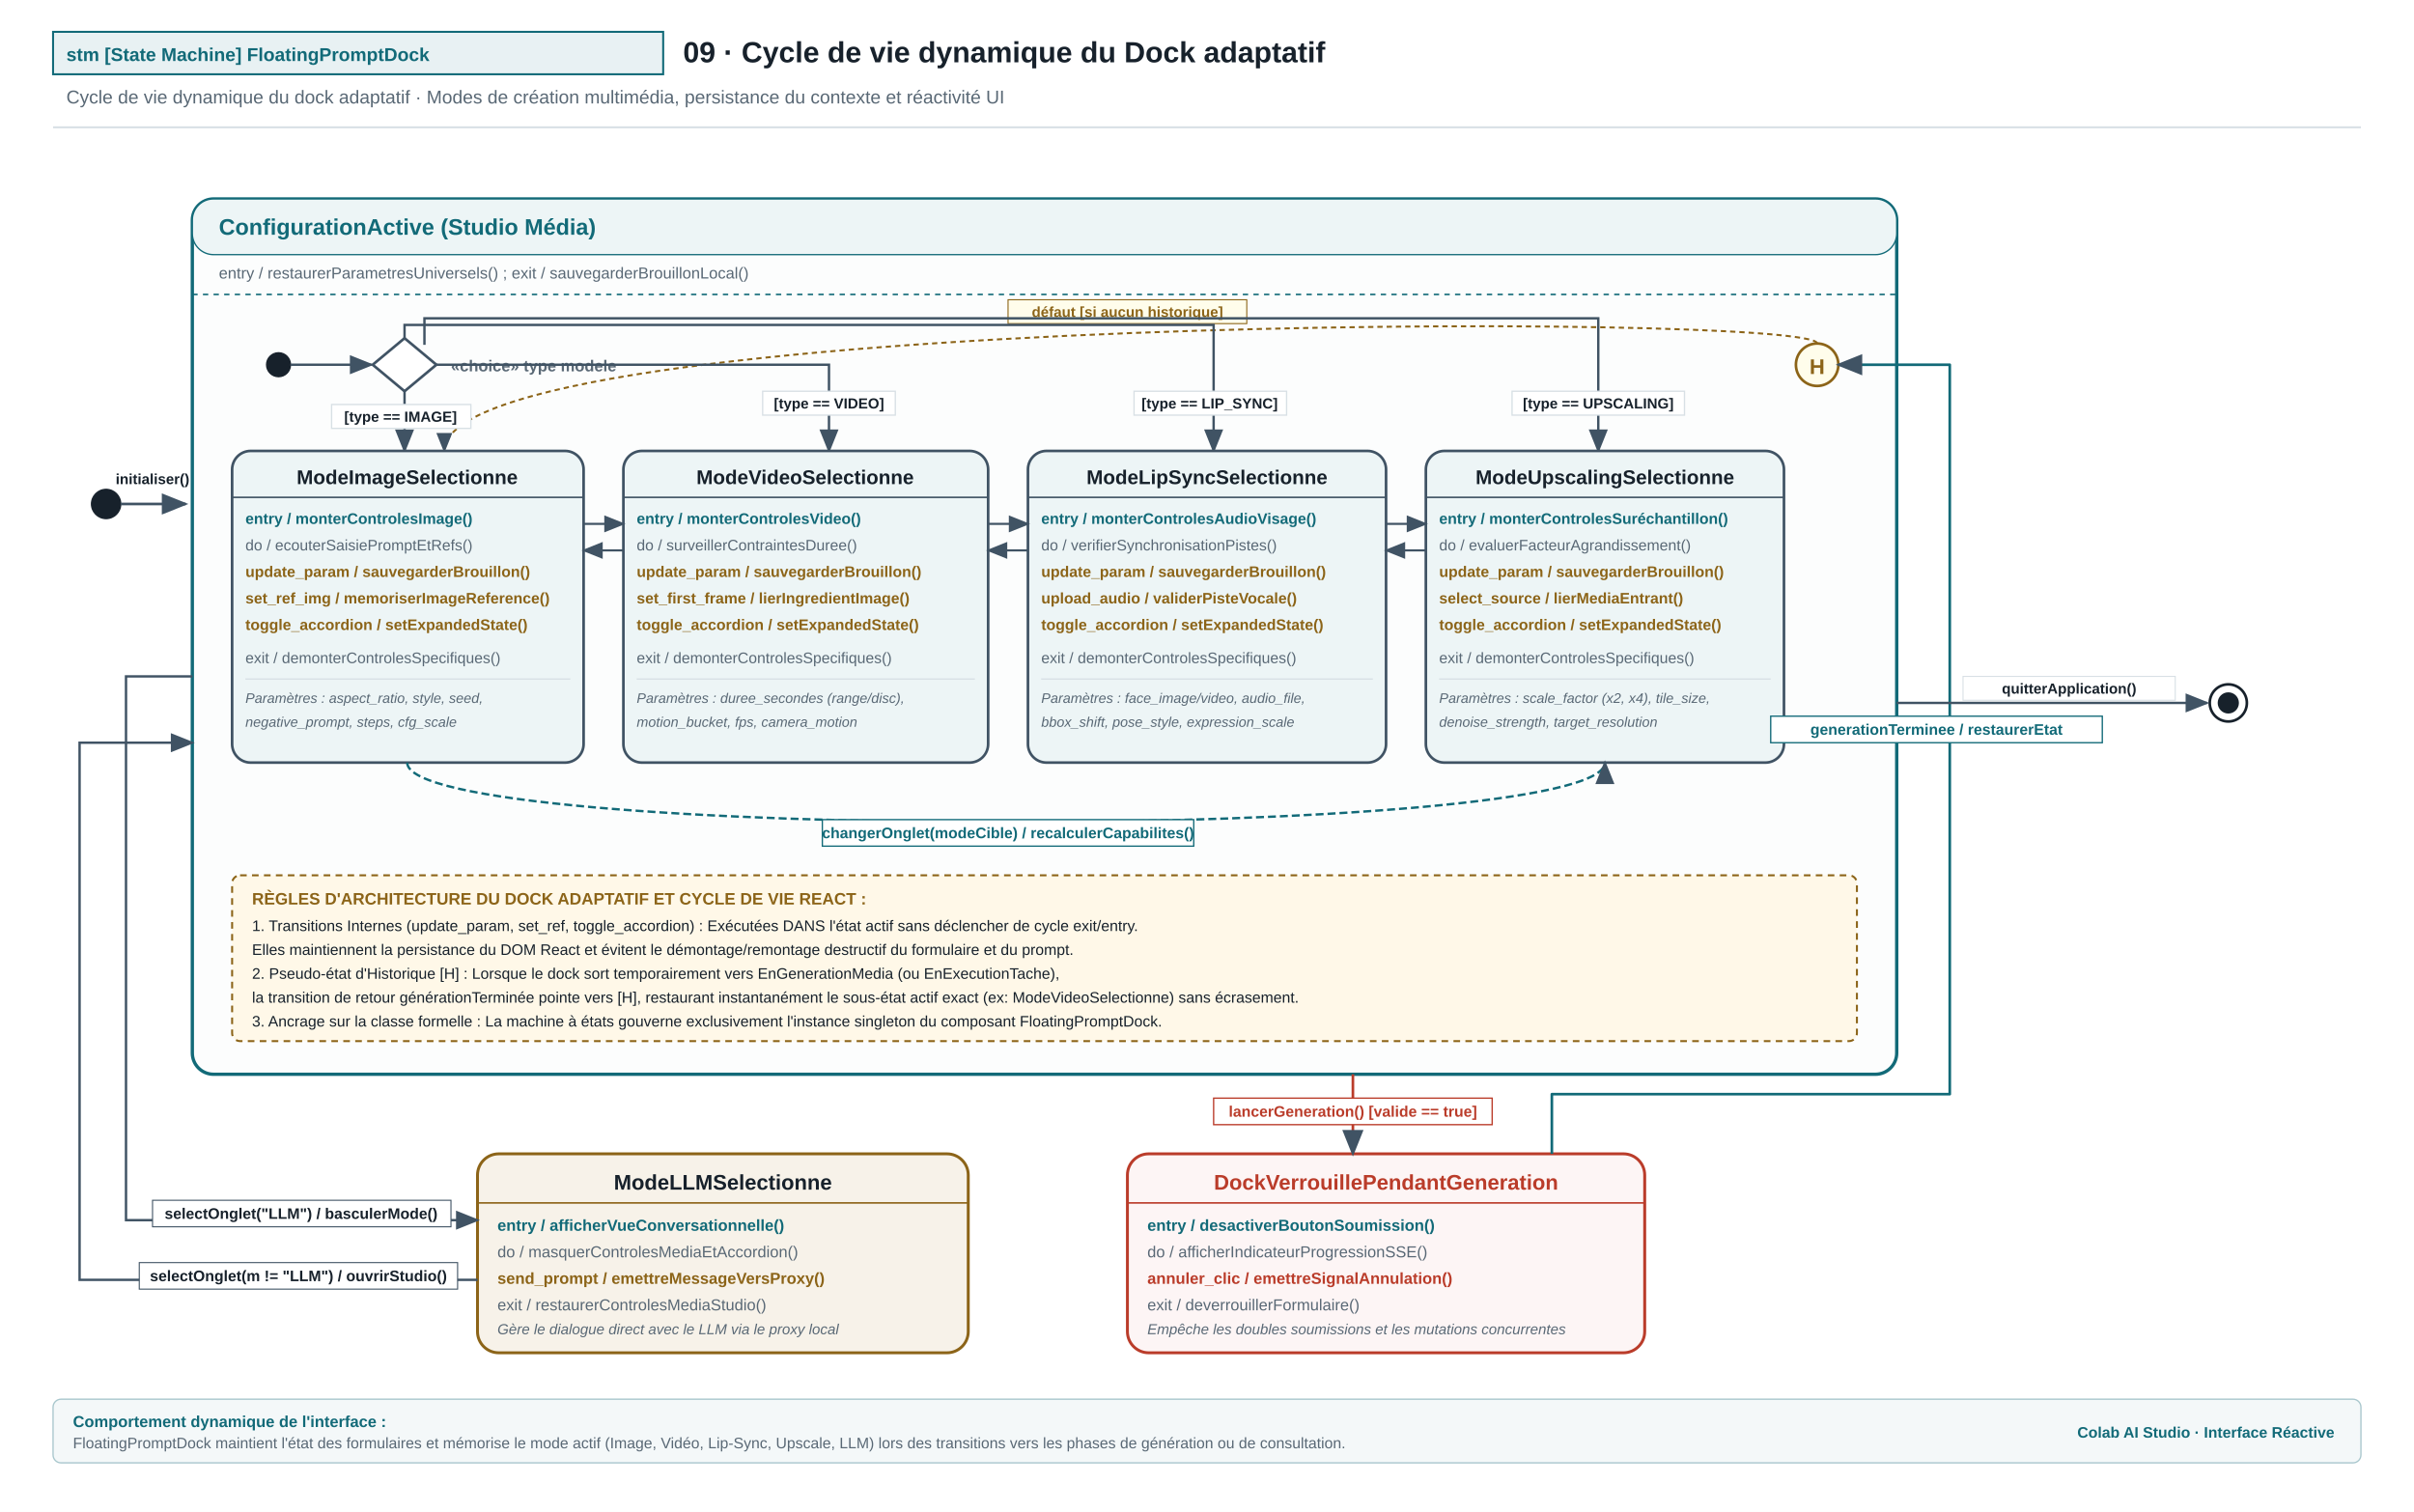
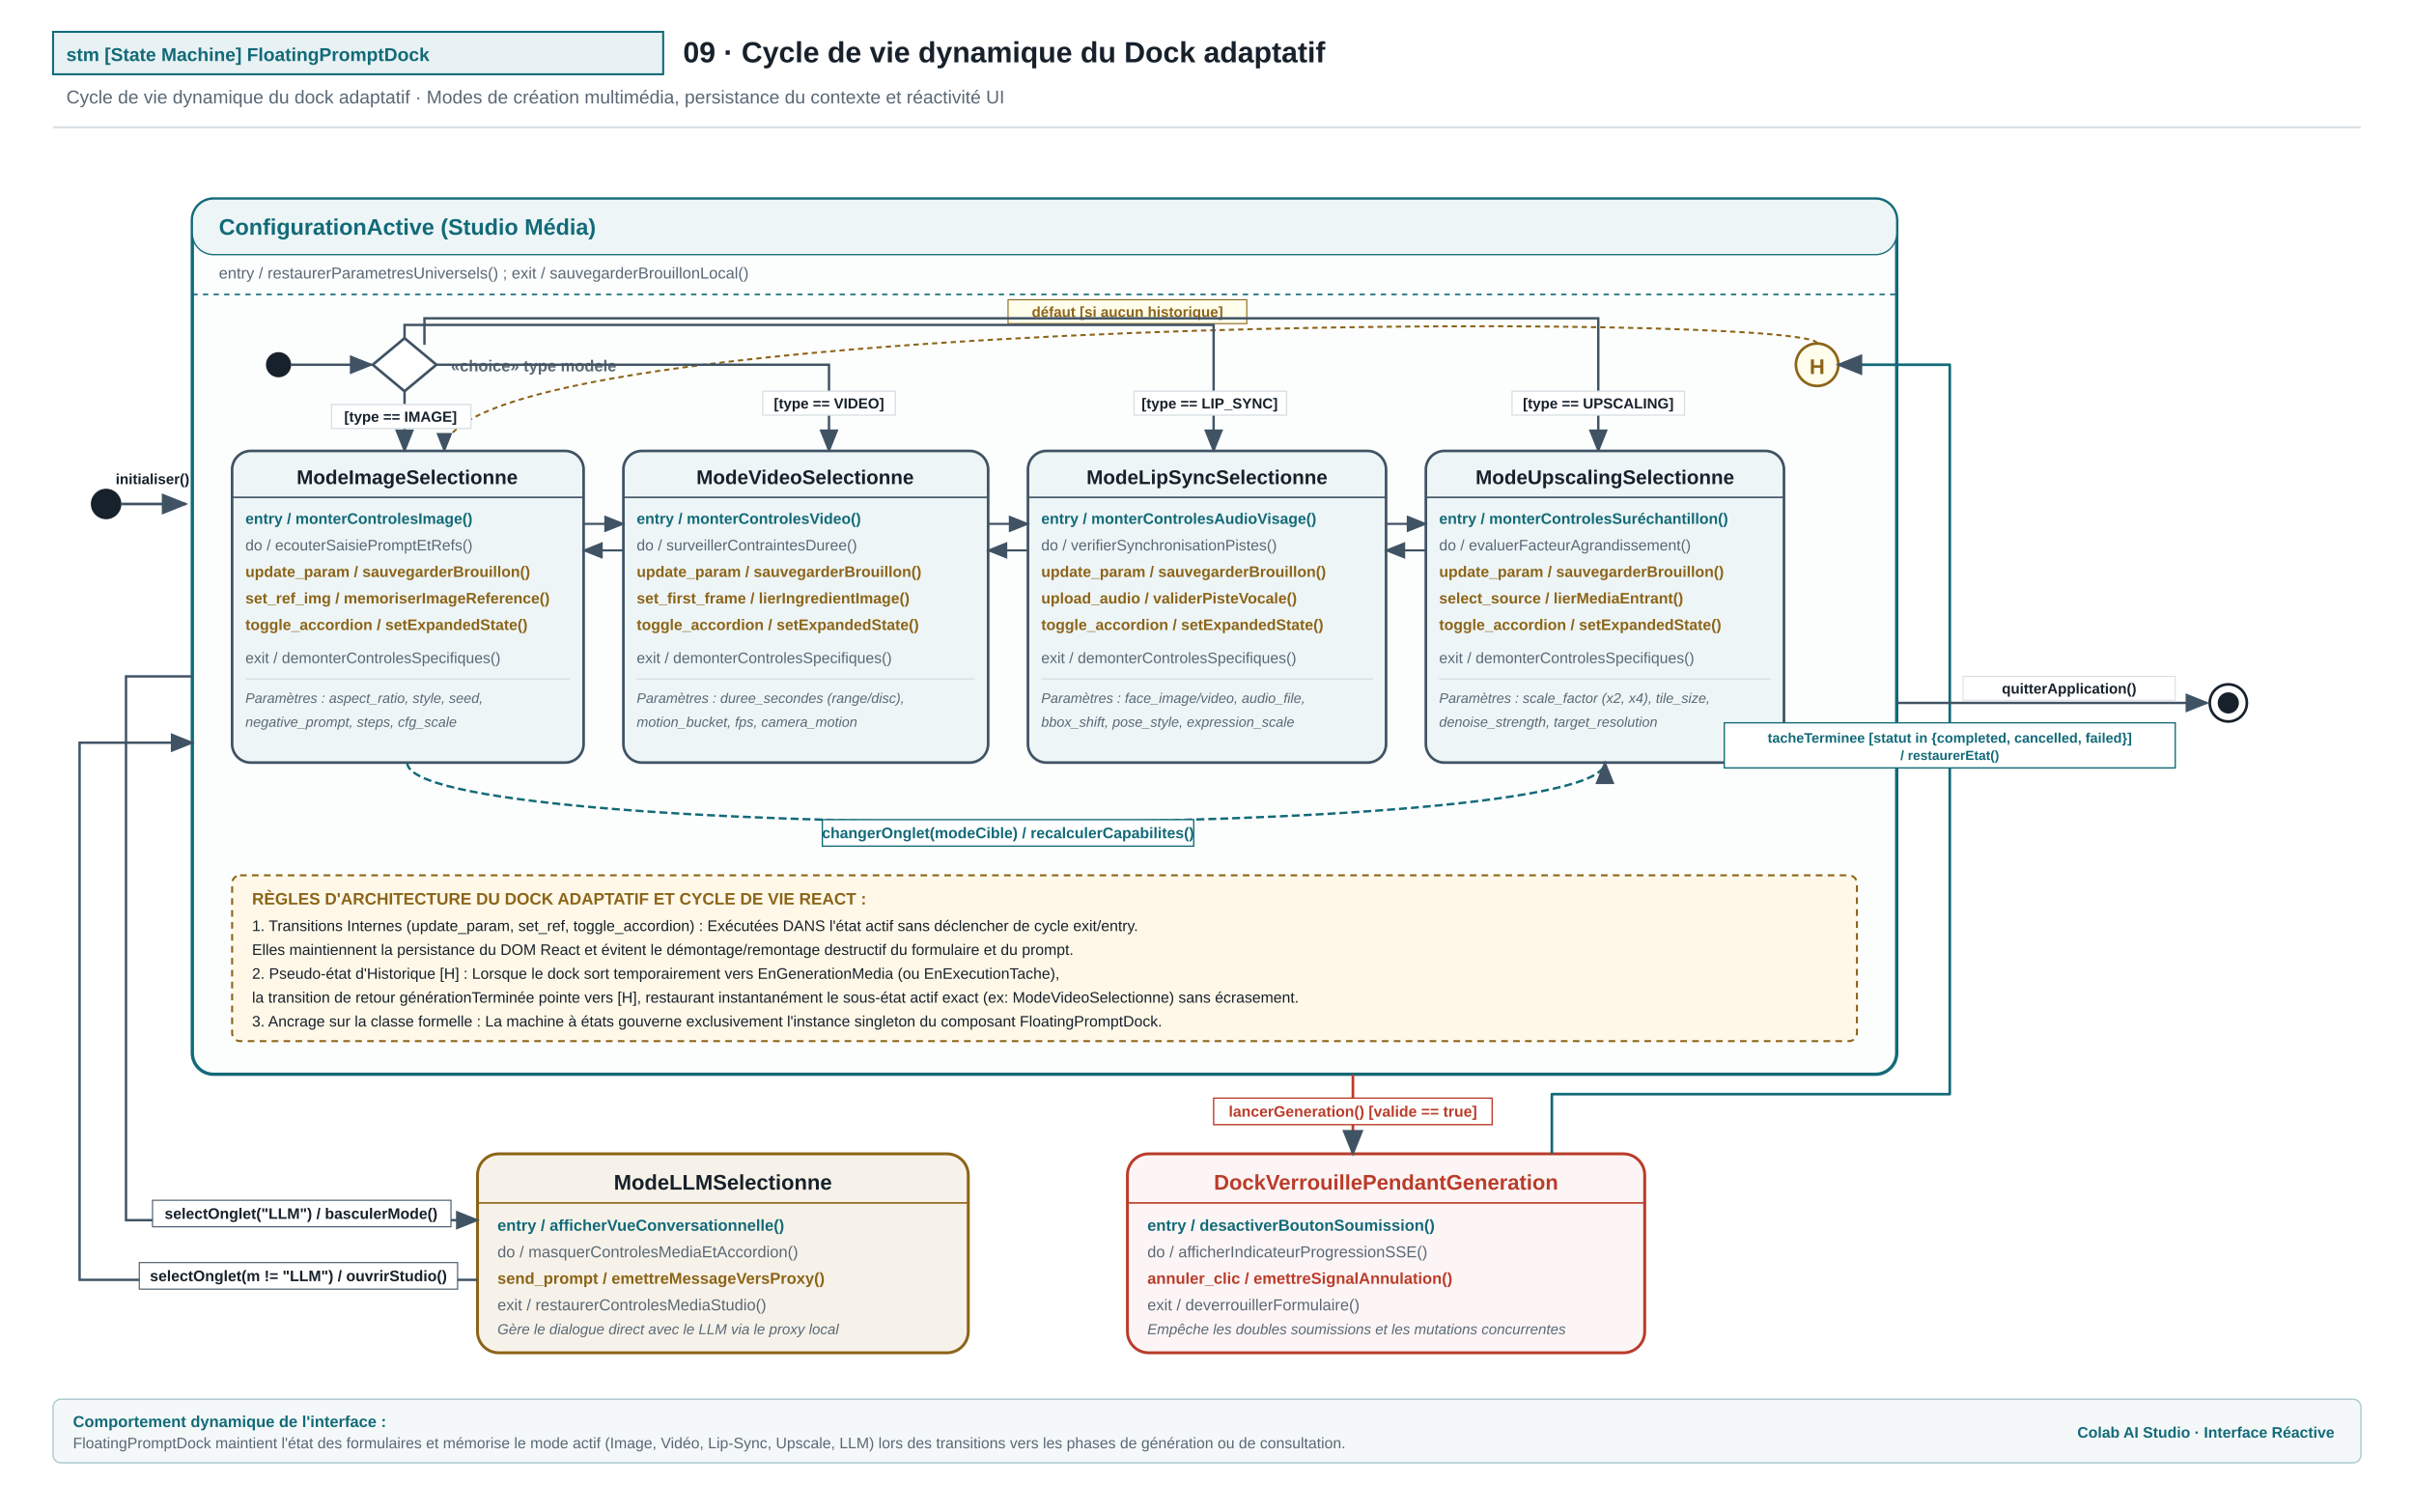
<svg xmlns="http://www.w3.org/2000/svg" width="1820" height="1140" viewBox="0 0 1820 1140">
  <defs>
    <marker id="arrow" markerWidth="10" markerHeight="8" refX="9" refY="4" orient="auto">
      <path d="M0 0 L10 4 L0 8 Z" fill="#405364" />
    </marker>
    <marker id="openArrow" markerWidth="10" markerHeight="8" refX="9" refY="4" orient="auto">
      <path d="M1 0.8 L9 4 L1 7.2" fill="none" stroke="#405364" stroke-width="1.5" />
    </marker>
    <marker id="triangle" markerWidth="14" markerHeight="14" refX="13" refY="7" orient="auto">
      <path d="M1 1 L13 7 L1 13 Z" fill="#FFFFFF" stroke="#405364" stroke-width="1.4" />
    </marker>
  </defs>
  <rect x="0" y="0" width="100%" height="100%" fill="#FFFFFF" />
  <rect x="40" y="24" width="460" height="32" rx="0" fill="#E8F1F3" stroke="#126A78" stroke-width="1.5" />
  <text x="50" y="46" font-family="Arial, sans-serif" font-size="14" font-weight="700" fill="#126A78">stm [State Machine] FloatingPromptDock</text>
  <text x="515" y="47" font-family="Arial, sans-serif" font-size="22" font-weight="700" fill="#17212B">09 · Cycle de vie dynamique du Dock adaptatif</text>
  <text x="50" y="78" font-family="Arial, sans-serif" font-size="14" fill="#596875">Cycle de vie dynamique du dock adaptatif · Modes de création multimédia, persistance du contexte et réactivité UI</text>
  <line x1="40" y1="96" x2="1780" y2="96" stroke="#D8E0E5" stroke-width="1.5" />
  <circle cx="80" cy="380" r="11" fill="#17212B" stroke="#17212B" stroke-width="1" />
  <path d="M91 380 L140 380" fill="none" stroke="#405364" stroke-width="2" marker-end="url(#arrow)" />
  <text x="115" y="365" text-anchor="middle" font-family="Arial, sans-serif" font-size="11" font-weight="600" fill="#17212B">initialiser()</text>
  <rect x="145" y="150" width="1285" height="660" rx="16" fill="#FCFDFD" stroke="#126A78" stroke-width="2.5" />
  <rect x="145" y="150" width="1285" height="42" rx="16" fill="#EDF5F6" stroke="#126A78" stroke-width="1" />
  <text x="165" y="177" text-anchor="start" font-family="Arial, sans-serif" font-size="17" font-weight="700" fill="#126A78">ConfigurationActive (Studio Média)</text>
  <text x="165" y="210" text-anchor="start" font-family="Arial, sans-serif" font-size="12" fill="#596875">entry / restaurerParametresUniversels() ; exit / sauvegarderBrouillonLocal()</text>
  <line x1="145" y1="222" x2="1430" y2="222" stroke="#126A78" stroke-width="1.2" stroke-dasharray="4 4" />
  <circle cx="210" cy="275" r="9" fill="#17212B" stroke="#17212B" stroke-width="1" />
  <path d="M219 275 L280 275" fill="none" stroke="#405364" stroke-width="1.8" marker-end="url(#arrow)" />
  <polygon points="305,255 329,275 305,295 281,275" fill="#FFFFFF" stroke="#405364" stroke-width="2" />
  <text x="340" y="280" text-anchor="start" font-family="Arial, sans-serif" font-size="12" font-weight="600" fill="#596875">«choice» type modele</text>
  <circle cx="1370" cy="275" r="16" fill="#FFFDEB" stroke="#8C6418" stroke-width="2" />
  <text x="1370" y="282" text-anchor="middle" font-family="Arial, sans-serif" font-size="16" font-weight="700" fill="#8C6418">H</text>
  <path d="M1370 259 C 1370 235, 335 235, 335 340" fill="none" stroke="#8C6418" stroke-width="1.5" stroke-dasharray="4 3" marker-end="url(#arrow)" />
  <rect x="760" y="226" width="180" height="18" fill="#FFFDEB" stroke="#8C6418" stroke-width="0.8" />
  <text x="850" y="239" text-anchor="middle" font-family="Arial, sans-serif" font-size="11" font-weight="600" fill="#8C6418">défaut [si aucun historique]</text>
  <path d="M305 295 L305 340" fill="none" stroke="#405364" stroke-width="1.8" marker-end="url(#arrow)" />
  <rect x="250" y="305" width="105" height="18" fill="#FFFFFF" stroke="#D8E0E5" stroke-width="1" />
  <text x="302" y="318" text-anchor="middle" font-family="Arial, sans-serif" font-size="11" font-weight="600" fill="#17212B">[type == IMAGE]</text>
  <path d="M329 275 L625 275 L625 340" fill="none" stroke="#405364" stroke-width="1.8" marker-end="url(#arrow)" />
  <rect x="575" y="295" width="100" height="18" fill="#FFFFFF" stroke="#D8E0E5" stroke-width="1" />
  <text x="625" y="308" text-anchor="middle" font-family="Arial, sans-serif" font-size="11" font-weight="600" fill="#17212B">[type == VIDEO]</text>
  <path d="M305 255 L305 245 L915 245 L915 340" fill="none" stroke="#405364" stroke-width="1.8" marker-end="url(#arrow)" />
  <rect x="855" y="295" width="115" height="18" fill="#FFFFFF" stroke="#D8E0E5" stroke-width="1" />
  <text x="912" y="308" text-anchor="middle" font-family="Arial, sans-serif" font-size="11" font-weight="600" fill="#17212B">[type == LIP_SYNC]</text>
  <path d="M320 260 L320 240 L1205 240 L1205 340" fill="none" stroke="#405364" stroke-width="1.8" marker-end="url(#arrow)" />
  <rect x="1140" y="295" width="130" height="18" fill="#FFFFFF" stroke="#D8E0E5" stroke-width="1" />
  <text x="1205" y="308" text-anchor="middle" font-family="Arial, sans-serif" font-size="11" font-weight="600" fill="#17212B">[type == UPSCALING]</text>
  <rect x="175" y="340" width="265" height="235" rx="14" fill="#EDF5F6" stroke="#405364" stroke-width="2" />
  <text x="307" y="365" text-anchor="middle" font-family="Arial, sans-serif" font-size="15" font-weight="700" fill="#17212B">ModeImageSelectionne</text>
  <line x1="175" y1="375" x2="440" y2="375" stroke="#405364" stroke-width="1.2" />
  <text x="185" y="395" text-anchor="start" font-family="Arial, sans-serif" font-size="11.5" font-weight="600" fill="#126A78">entry / monterControlesImage()</text>
  <text x="185" y="415" text-anchor="start" font-family="Arial, sans-serif" font-size="11.5" fill="#596875">do / ecouterSaisiePromptEtRefs()</text>
  <text x="185" y="435" text-anchor="start" font-family="Arial, sans-serif" font-size="11.5" font-weight="600" fill="#8C6418">update_param / sauvegarderBrouillon()</text>
  <text x="185" y="455" text-anchor="start" font-family="Arial, sans-serif" font-size="11.5" font-weight="600" fill="#8C6418">set_ref_img / memoriserImageReference()</text>
  <text x="185" y="475" text-anchor="start" font-family="Arial, sans-serif" font-size="11.5" font-weight="600" fill="#8C6418">toggle_accordion / setExpandedState()</text>
  <text x="185" y="500" text-anchor="start" font-family="Arial, sans-serif" font-size="11.5" fill="#596875">exit / demonterControlesSpecifiques()</text>
  <line x1="185" y1="512" x2="430" y2="512" stroke="#D8E0E5" stroke-width="1" />
  <text x="185" y="530" text-anchor="start" font-family="Arial, sans-serif" font-size="10.5" font-style="italic" fill="#596875">Paramètres : aspect_ratio, style, seed,</text>
  <text x="185" y="548" text-anchor="start" font-family="Arial, sans-serif" font-size="10.5" font-style="italic" fill="#596875">negative_prompt, steps, cfg_scale</text>
  <rect x="470" y="340" width="275" height="235" rx="14" fill="#EDF5F6" stroke="#405364" stroke-width="2" />
  <text x="607" y="365" text-anchor="middle" font-family="Arial, sans-serif" font-size="15" font-weight="700" fill="#17212B">ModeVideoSelectionne</text>
  <line x1="470" y1="375" x2="745" y2="375" stroke="#405364" stroke-width="1.2" />
  <text x="480" y="395" text-anchor="start" font-family="Arial, sans-serif" font-size="11.5" font-weight="600" fill="#126A78">entry / monterControlesVideo()</text>
  <text x="480" y="415" text-anchor="start" font-family="Arial, sans-serif" font-size="11.5" fill="#596875">do / surveillerContraintesDuree()</text>
  <text x="480" y="435" text-anchor="start" font-family="Arial, sans-serif" font-size="11.5" font-weight="600" fill="#8C6418">update_param / sauvegarderBrouillon()</text>
  <text x="480" y="455" text-anchor="start" font-family="Arial, sans-serif" font-size="11.5" font-weight="600" fill="#8C6418">set_first_frame / lierIngredientImage()</text>
  <text x="480" y="475" text-anchor="start" font-family="Arial, sans-serif" font-size="11.5" font-weight="600" fill="#8C6418">toggle_accordion / setExpandedState()</text>
  <text x="480" y="500" text-anchor="start" font-family="Arial, sans-serif" font-size="11.5" fill="#596875">exit / demonterControlesSpecifiques()</text>
  <line x1="480" y1="512" x2="735" y2="512" stroke="#D8E0E5" stroke-width="1" />
  <text x="480" y="530" text-anchor="start" font-family="Arial, sans-serif" font-size="10.5" font-style="italic" fill="#596875">Paramètres : duree_secondes (range/disc),</text>
  <text x="480" y="548" text-anchor="start" font-family="Arial, sans-serif" font-size="10.5" font-style="italic" fill="#596875">motion_bucket, fps, camera_motion</text>
  <rect x="775" y="340" width="270" height="235" rx="14" fill="#EDF5F6" stroke="#405364" stroke-width="2" />
  <text x="910" y="365" text-anchor="middle" font-family="Arial, sans-serif" font-size="15" font-weight="700" fill="#17212B">ModeLipSyncSelectionne</text>
  <line x1="775" y1="375" x2="1045" y2="375" stroke="#405364" stroke-width="1.2" />
  <text x="785" y="395" text-anchor="start" font-family="Arial, sans-serif" font-size="11.5" font-weight="600" fill="#126A78">entry / monterControlesAudioVisage()</text>
  <text x="785" y="415" text-anchor="start" font-family="Arial, sans-serif" font-size="11.5" fill="#596875">do / verifierSynchronisationPistes()</text>
  <text x="785" y="435" text-anchor="start" font-family="Arial, sans-serif" font-size="11.5" font-weight="600" fill="#8C6418">update_param / sauvegarderBrouillon()</text>
  <text x="785" y="455" text-anchor="start" font-family="Arial, sans-serif" font-size="11.5" font-weight="600" fill="#8C6418">upload_audio / validerPisteVocale()</text>
  <text x="785" y="475" text-anchor="start" font-family="Arial, sans-serif" font-size="11.5" font-weight="600" fill="#8C6418">toggle_accordion / setExpandedState()</text>
  <text x="785" y="500" text-anchor="start" font-family="Arial, sans-serif" font-size="11.5" fill="#596875">exit / demonterControlesSpecifiques()</text>
  <line x1="785" y1="512" x2="1035" y2="512" stroke="#D8E0E5" stroke-width="1" />
  <text x="785" y="530" text-anchor="start" font-family="Arial, sans-serif" font-size="10.5" font-style="italic" fill="#596875">Paramètres : face_image/video, audio_file,</text>
  <text x="785" y="548" text-anchor="start" font-family="Arial, sans-serif" font-size="10.5" font-style="italic" fill="#596875">bbox_shift, pose_style, expression_scale</text>
  <rect x="1075" y="340" width="270" height="235" rx="14" fill="#EDF5F6" stroke="#405364" stroke-width="2" />
  <text x="1210" y="365" text-anchor="middle" font-family="Arial, sans-serif" font-size="15" font-weight="700" fill="#17212B">ModeUpscalingSelectionne</text>
  <line x1="1075" y1="375" x2="1345" y2="375" stroke="#405364" stroke-width="1.2" />
  <text x="1085" y="395" text-anchor="start" font-family="Arial, sans-serif" font-size="11.5" font-weight="600" fill="#126A78">entry / monterControlesSuréchantillon()</text>
  <text x="1085" y="415" text-anchor="start" font-family="Arial, sans-serif" font-size="11.5" fill="#596875">do / evaluerFacteurAgrandissement()</text>
  <text x="1085" y="435" text-anchor="start" font-family="Arial, sans-serif" font-size="11.5" font-weight="600" fill="#8C6418">update_param / sauvegarderBrouillon()</text>
  <text x="1085" y="455" text-anchor="start" font-family="Arial, sans-serif" font-size="11.5" font-weight="600" fill="#8C6418">select_source / lierMediaEntrant()</text>
  <text x="1085" y="475" text-anchor="start" font-family="Arial, sans-serif" font-size="11.5" font-weight="600" fill="#8C6418">toggle_accordion / setExpandedState()</text>
  <text x="1085" y="500" text-anchor="start" font-family="Arial, sans-serif" font-size="11.5" fill="#596875">exit / demonterControlesSpecifiques()</text>
  <line x1="1085" y1="512" x2="1335" y2="512" stroke="#D8E0E5" stroke-width="1" />
  <text x="1085" y="530" text-anchor="start" font-family="Arial, sans-serif" font-size="10.5" font-style="italic" fill="#596875">Paramètres : scale_factor (x2, x4), tile_size,</text>
  <text x="1085" y="548" text-anchor="start" font-family="Arial, sans-serif" font-size="10.5" font-style="italic" fill="#596875">denoise_strength, target_resolution</text>
  <path d="M440 395 L470 395" fill="none" stroke="#405364" stroke-width="1.6" marker-end="url(#arrow)" />
  <path d="M470 415 L440 415" fill="none" stroke="#405364" stroke-width="1.6" marker-end="url(#arrow)" />
  <path d="M745 395 L775 395" fill="none" stroke="#405364" stroke-width="1.6" marker-end="url(#arrow)" />
  <path d="M775 415 L745 415" fill="none" stroke="#405364" stroke-width="1.6" marker-end="url(#arrow)" />
  <path d="M1045 395 L1075 395" fill="none" stroke="#405364" stroke-width="1.6" marker-end="url(#arrow)" />
  <path d="M1075 415 L1045 415" fill="none" stroke="#405364" stroke-width="1.6" marker-end="url(#arrow)" />
  <path d="M307 575 C 307 635, 1210 635, 1210 575" fill="none" stroke="#126A78" stroke-width="1.8" stroke-dasharray="6 3" marker-end="url(#arrow)" />
  <rect x="620" y="618" width="280" height="20" fill="#FFFFFF" stroke="#126A78" stroke-width="1" />
  <text x="760" y="632" text-anchor="middle" font-family="Arial, sans-serif" font-size="11.5" font-weight="600" fill="#126A78">changerOnglet(modeCible) / recalculerCapabilites()</text>
  <rect x="175" y="660" width="1225" height="125" rx="6" fill="#FFF8E8" stroke="#8C6418" stroke-width="1.5" stroke-dasharray="5 4" />
  <text x="190" y="682" font-family="Arial, sans-serif" font-size="12.5" font-weight="700" fill="#8C6418">RÈGLES D'ARCHITECTURE DU DOCK ADAPTATIF ET CYCLE DE VIE REACT :</text>
  <text x="190" y="702" font-family="Arial, sans-serif" font-size="11.5" fill="#17212B">1. Transitions Internes (update_param, set_ref, toggle_accordion) : Exécutées DANS l'état actif sans déclencher de cycle exit/entry.</text>
  <text x="190" y="720" font-family="Arial, sans-serif" font-size="11.5" fill="#17212B">   Elles maintiennent la persistance du DOM React et évitent le démontage/remontage destructif du formulaire et du prompt.</text>
  <text x="190" y="738" font-family="Arial, sans-serif" font-size="11.5" fill="#17212B">2. Pseudo-état d'Historique [H] : Lorsque le dock sort temporairement vers EnGenerationMedia (ou EnExecutionTache),</text>
  <text x="190" y="756" font-family="Arial, sans-serif" font-size="11.5" fill="#17212B">   la transition de retour générationTerminée pointe vers [H], restaurant instantanément le sous-état actif exact (ex: ModeVideoSelectionne) sans écrasement.</text>
  <text x="190" y="774" font-family="Arial, sans-serif" font-size="11.5" fill="#17212B">3. Ancrage sur la classe formelle : La machine à états gouverne exclusivement l'instance singleton du composant FloatingPromptDock.</text>
  <rect x="360" y="870" width="370" height="150" rx="16" fill="#F7F2E9" stroke="#8C6418" stroke-width="2.2" />
  <text x="545" y="897" text-anchor="middle" font-family="Arial, sans-serif" font-size="16" font-weight="700" fill="#17212B">ModeLLMSelectionne</text>
  <line x1="360" y1="907" x2="730" y2="907" stroke="#8C6418" stroke-width="1.2" />
  <text x="375" y="928" text-anchor="start" font-family="Arial, sans-serif" font-size="12" font-weight="600" fill="#126A78">entry / afficherVueConversationnelle()</text>
  <text x="375" y="948" text-anchor="start" font-family="Arial, sans-serif" font-size="12" fill="#596875">do / masquerControlesMediaEtAccordion()</text>
  <text x="375" y="968" text-anchor="start" font-family="Arial, sans-serif" font-size="12" font-weight="600" fill="#8C6418">send_prompt / emettreMessageVersProxy()</text>
  <text x="375" y="988" text-anchor="start" font-family="Arial, sans-serif" font-size="12" fill="#596875">exit / restaurerControlesMediaStudio()</text>
  <text x="375" y="1006" text-anchor="start" font-family="Arial, sans-serif" font-size="11" font-style="italic" fill="#596875">Gère le dialogue direct avec le LLM via le proxy local</text>
  <rect x="850" y="870" width="390" height="150" rx="16" fill="#FDF5F5" stroke="#BA3C2A" stroke-width="2.2" />
  <text x="1045" y="897" text-anchor="middle" font-family="Arial, sans-serif" font-size="16" font-weight="700" fill="#BA3C2A">DockVerrouillePendantGeneration</text>
  <line x1="850" y1="907" x2="1240" y2="907" stroke="#BA3C2A" stroke-width="1.2" />
  <text x="865" y="928" text-anchor="start" font-family="Arial, sans-serif" font-size="12" font-weight="600" fill="#126A78">entry / desactiverBoutonSoumission()</text>
  <text x="865" y="948" text-anchor="start" font-family="Arial, sans-serif" font-size="12" fill="#596875">do / afficherIndicateurProgressionSSE()</text>
  <text x="865" y="968" text-anchor="start" font-family="Arial, sans-serif" font-size="12" font-weight="600" fill="#BA3C2A">annuler_clic / emettreSignalAnnulation()</text>
  <text x="865" y="988" text-anchor="start" font-family="Arial, sans-serif" font-size="12" fill="#596875">exit / deverrouillerFormulaire()</text>
  <text x="865" y="1006" text-anchor="start" font-family="Arial, sans-serif" font-size="11" font-style="italic" fill="#596875">Empêche les doubles soumissions et les mutations concurrentes</text>
  <path d="M145 510 L95 510 L95 920 L360 920" fill="none" stroke="#405364" stroke-width="1.8" marker-end="url(#arrow)" />
  <rect x="115" y="905" width="225" height="20" fill="#FFFFFF" stroke="#405364" stroke-width="0.8" />
  <text x="227" y="919" text-anchor="middle" font-family="Arial, sans-serif" font-size="11.5" font-weight="600" fill="#17212B">selectOnglet("LLM") / basculerMode()</text>
  <path d="M360 965 L60 965 L60 560 L145 560" fill="none" stroke="#405364" stroke-width="1.8" marker-end="url(#arrow)" />
  <rect x="105" y="952" width="240" height="20" fill="#FFFFFF" stroke="#405364" stroke-width="0.8" />
  <text x="225" y="966" text-anchor="middle" font-family="Arial, sans-serif" font-size="11.5" font-weight="600" fill="#17212B">selectOnglet(m != "LLM") / ouvrirStudio()</text>
  <path d="M1020 810 L1020 870" fill="none" stroke="#BA3C2A" stroke-width="2" marker-end="url(#arrow)" />
  <rect x="915" y="828" width="210" height="20" fill="#FFFFFF" stroke="#BA3C2A" stroke-width="1" />
  <text x="1020" y="842" text-anchor="middle" font-family="Arial, sans-serif" font-size="11.5" font-weight="700" fill="#BA3C2A">lancerGeneration() [valide == true]</text>
  <path d="M1170 870 L1170 825 L1470 825 L1470 275 L1386 275" fill="none" stroke="#126A78" stroke-width="2" stroke-linejoin="round" marker-end="url(#arrow)" />
-   <rect x="1335" y="540" width="250" height="20" fill="#FFFFFF" stroke="#126A78" stroke-width="1" />
-   <text x="1460" y="554" text-anchor="middle" font-family="Arial, sans-serif" font-size="11.5" font-weight="700" fill="#126A78">generationTerminee / restaurerEtat</text>
+   <rect x="1300" y="545" width="340" height="34" fill="#FFFFFF" stroke="#126A78" stroke-width="1" />
+   <text x="1470" y="560" text-anchor="middle" font-family="Arial, sans-serif" font-size="10.5" font-weight="700" fill="#126A78">tacheTerminee [statut in {completed, cancelled, failed}]</text>
+   <text x="1470" y="573" text-anchor="middle" font-family="Arial, sans-serif" font-size="10" font-weight="600" fill="#126A78">/ restaurerEtat()</text>
  <circle cx="1680" cy="530" r="14" fill="#FFFFFF" stroke="#17212B" stroke-width="2" />
  <circle cx="1680" cy="530" r="8" fill="#17212B" />
  <path d="M1430 530 L1664 530" fill="none" stroke="#405364" stroke-width="1.8" marker-end="url(#arrow)" />
  <rect x="1480" y="510" width="160" height="18" fill="#FFFFFF" stroke="#D8E0E5" stroke-width="0.8" />
  <text x="1560" y="523" text-anchor="middle" font-family="Arial, sans-serif" font-size="11" font-weight="600" fill="#17212B">quitterApplication()</text>
  <rect x="40" y="1055" width="1740" height="48" rx="6" fill="#F4F8F9" stroke="#A9C7CD" stroke-width="1" />
  <text x="55" y="1076" font-family="Arial, sans-serif" font-size="12" font-weight="700" fill="#126A78">Comportement dynamique de l'interface :</text>
  <text x="55" y="1092" font-family="Arial, sans-serif" font-size="11.5" fill="#596875">FloatingPromptDock maintient l'état des formulaires et mémorise le mode actif (Image, Vidéo, Lip-Sync, Upscale, LLM) lors des transitions vers les phases de génération ou de consultation.</text>
  <text x="1760" y="1084" text-anchor="end" font-family="Arial, sans-serif" font-size="11.5" font-weight="600" fill="#126A78">Colab AI Studio · Interface Réactive</text>
</svg>
